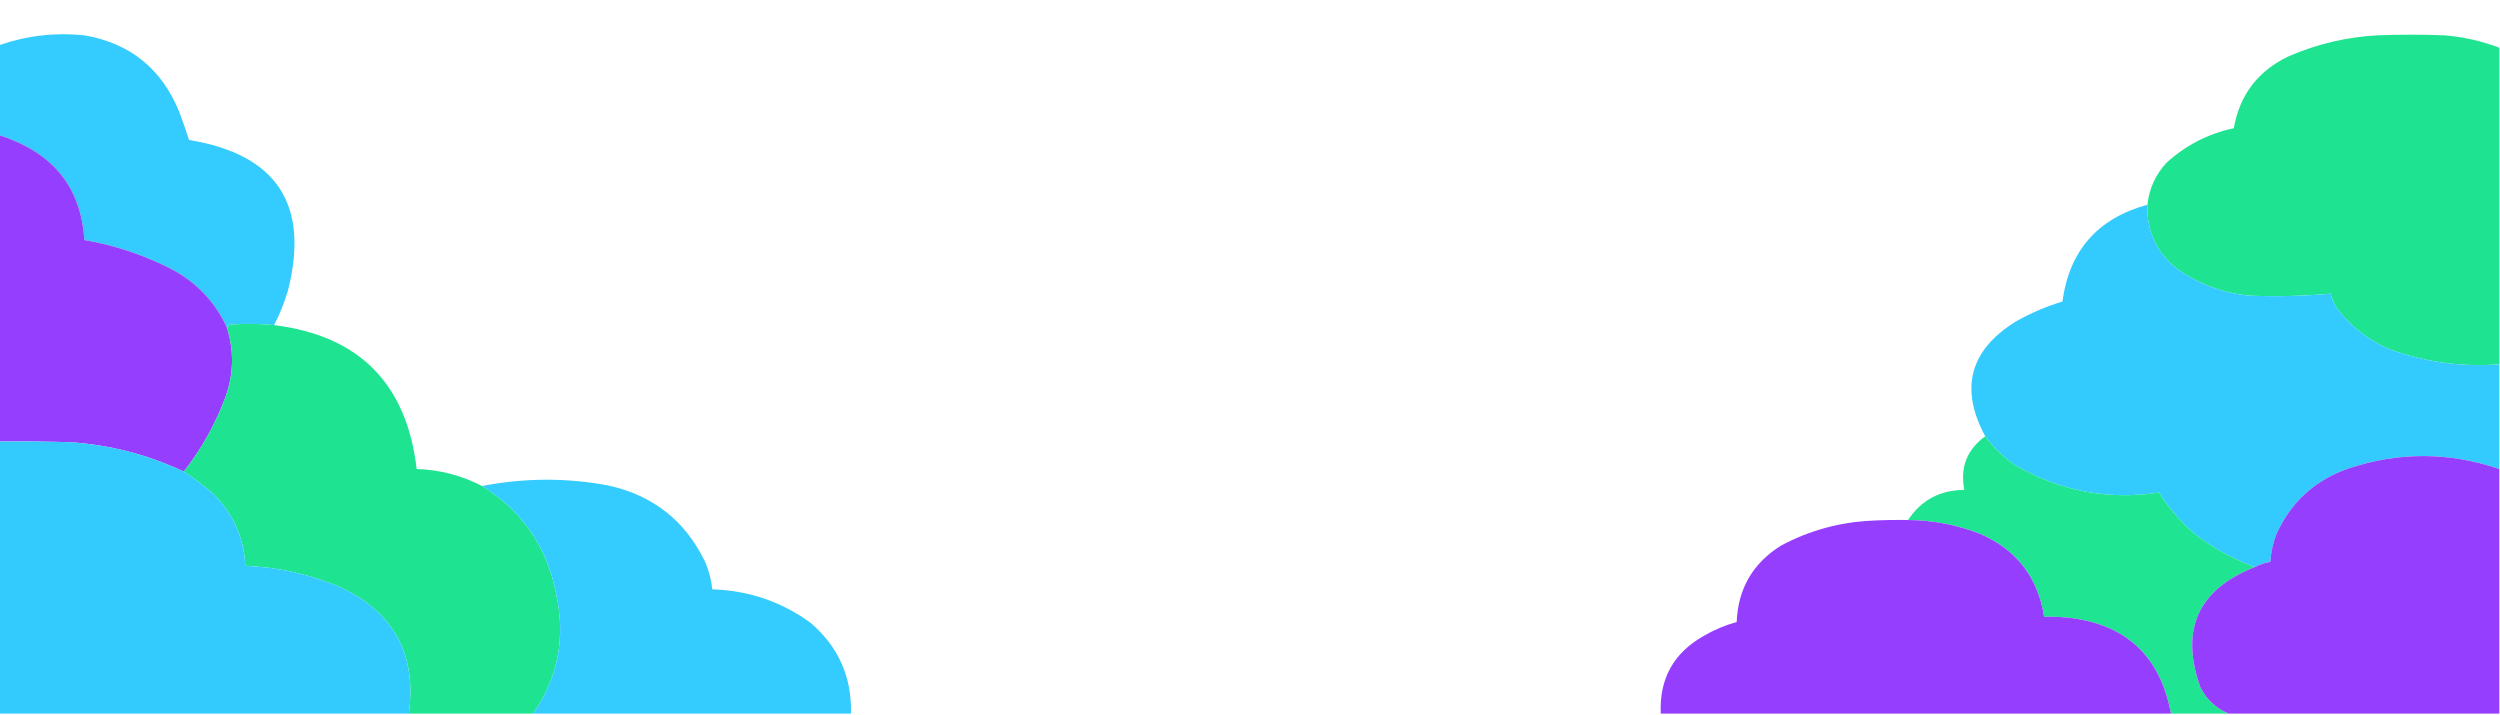
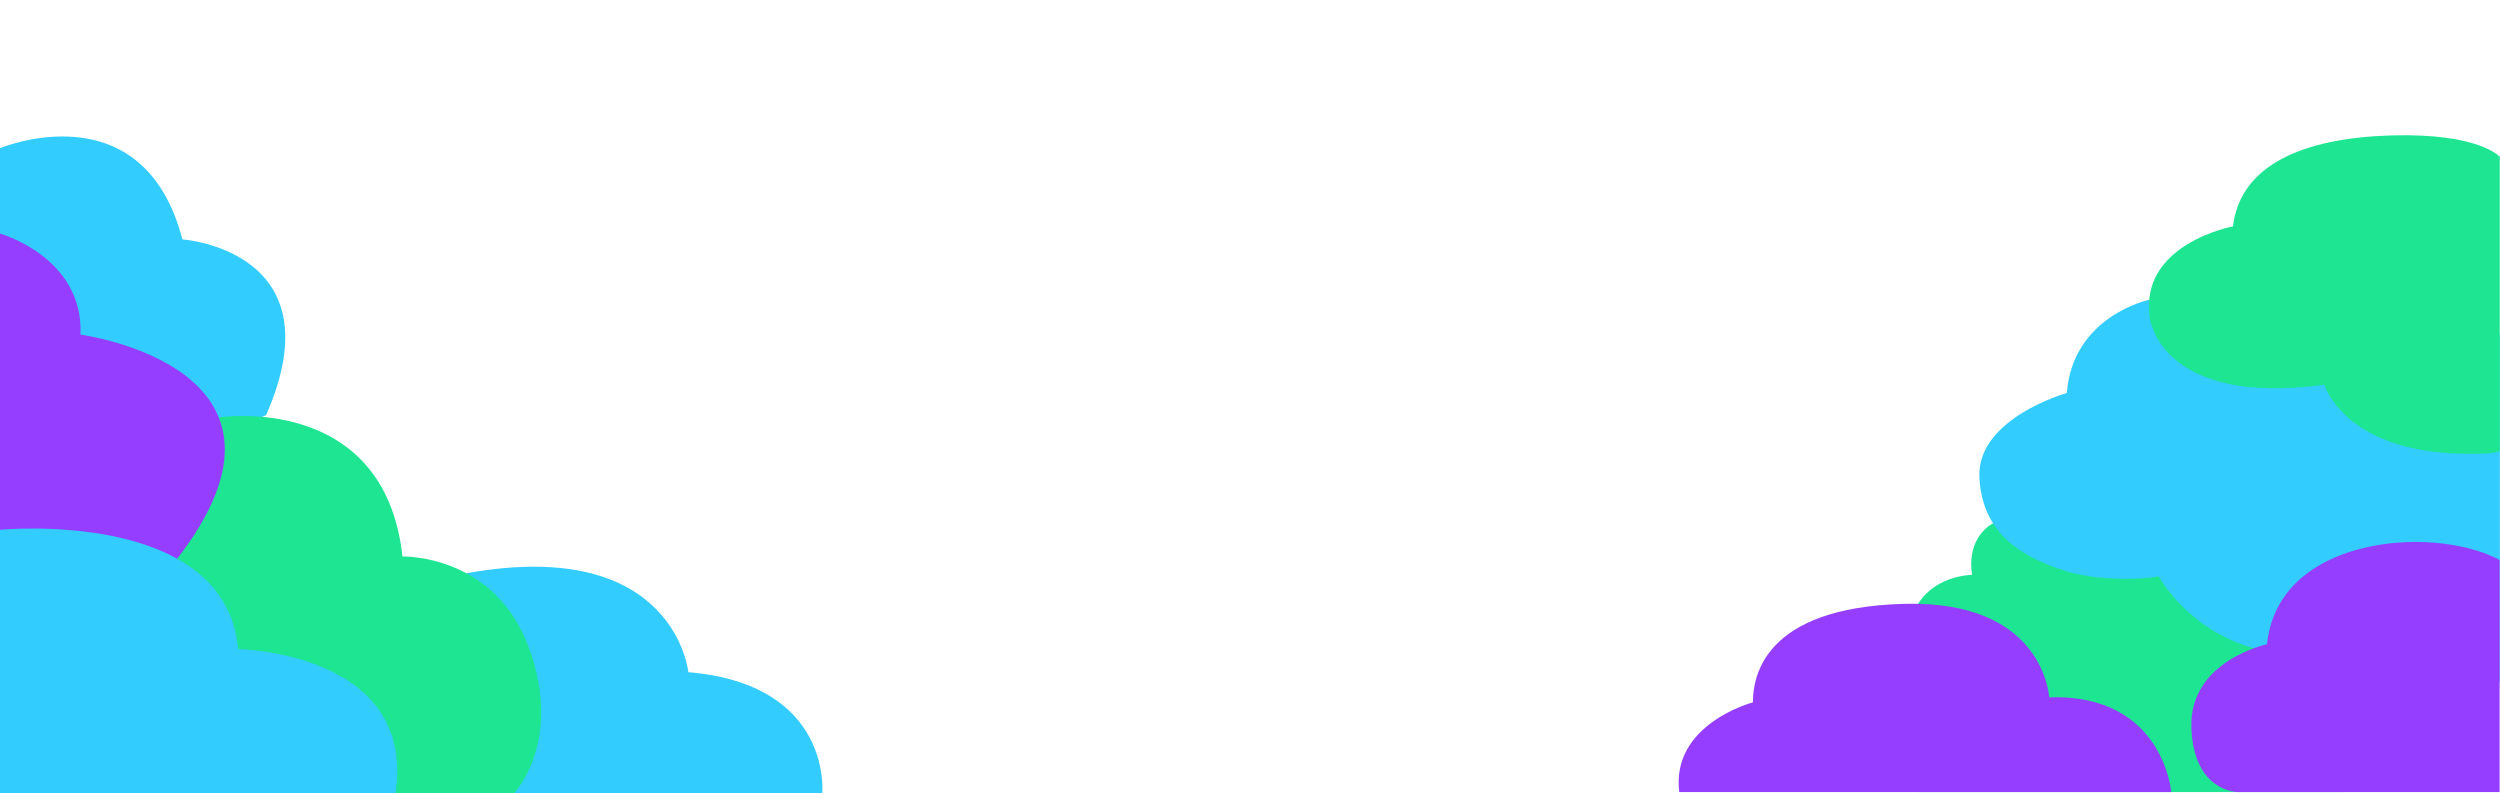
- <svg xmlns="http://www.w3.org/2000/svg" version="1.1" width="1911px" height="546px" style="shape-rendering:geometricPrecision; text-rendering:geometricPrecision; image-rendering:optimizeQuality; fill-rule:evenodd; clip-rule:evenodd">
-   <g>
-     <path style="opacity:0.995" fill="#33cbfe" d="M 209.5,248.5 C 198.856,247.458 188.189,247.291 177.5,248C 175.563,248.122 174.23,248.955 173.5,250.5C 164.96,231.785 151.626,217.285 133.5,207C 111.754,195.474 88.754,187.64 64.5,183.5C 62.224,146.444 43.89,120.944 9.5,107C 6.252,105.54 2.919,104.374 -0.5,103.5C -0.5,80.5 -0.5,57.5 -0.5,34.5C 20.585,27.179 42.251,24.679 64.5,27C 99.484,33.077 123.651,52.577 137,85.5C 139.706,92.619 142.206,99.786 144.5,107C 211.765,118.038 236.932,156.538 220,222.5C 217.296,231.562 213.796,240.229 209.5,248.5 Z" />
+ <svg xmlns="http://www.w3.org/2000/svg" id="Calque_1" data-name="Calque 1" version="1.1" viewBox="0 0 1979 627">
+   <defs>
+     <style>
+       .cls-1 {
+         fill: #1ee592;
+       }
+ 
+       .cls-1, .cls-2, .cls-3 {
+         stroke-width: 0px;
+       }
+ 
+       .cls-2 {
+         fill: #963eff;
+       }
+ 
+       .cls-3 {
+         fill: #3cf;
+       }
+     </style>
+   </defs>
+   <g id="cloud_left" data-name="cloud left">
+     <path class="cls-3" d="M650.9,628s8.5-86.2-106-95.9c0,0-10.6-108.1-175.7-78.3v174.2h281.6Z" />
+     <path class="cls-3" d="M0,117.3s113.1-47.4,144.4,72.2c0,0,123.5,8.6,66.3,139l-97.8,46.9L0,381.4V117.3Z" />
+     <path class="cls-1" d="M173.2,330.4s131.1-20.2,145.4,110.1c0,0,72.8-2.1,100.1,72.2,27.3,74.3-11.7,115.3-11.7,115.3H116.3v-244.8l56.9-52.8Z" />
+     <path class="cls-2" d="M0,184.9s66.3,18.6,63.7,80c0,0,195.1,25.9,75.4,178.9L0,448.1V184.9Z" />
+     <path class="cls-3" d="M0,419.4s178.2-17.6,188.6,94.5c0,0,141.1,2.1,124.5,114.2H0v-208.7Z" />
  </g>
-   <g>
-     <path style="opacity:0.998" fill="#1ee492" d="M 1910.5,36.5 C 1910.5,117.167 1910.5,197.833 1910.5,278.5C 1881.64,280.649 1853.64,276.815 1826.5,267C 1810.72,260.215 1797.55,250.048 1787,236.5C 1784.34,232.856 1782.51,228.856 1781.5,224.5C 1760.87,226.324 1740.2,226.824 1719.5,226C 1698.87,224.008 1680.2,217.008 1663.5,205C 1648.17,192.506 1640.84,176.339 1641.5,156.5C 1642.81,144.208 1647.65,133.541 1656,124.5C 1670.68,111.073 1687.85,102.24 1707.5,98C 1712.05,72.452 1726.05,54.119 1749.5,43C 1771.18,33.596 1793.85,28.263 1817.5,27C 1834.5,26.333 1851.5,26.333 1868.5,27C 1882.98,28.195 1896.98,31.362 1910.5,36.5 Z" />
-   </g>
-   <g>
-     <path style="opacity:1" fill="#953efe" d="M -0.5,103.5 C 2.919,104.374 6.252,105.54 9.5,107C 43.89,120.944 62.224,146.444 64.5,183.5C 88.754,187.64 111.754,195.474 133.5,207C 151.626,217.285 164.96,231.785 173.5,250.5C 179.107,268.61 178.607,286.61 172,304.5C 164.316,324.879 153.816,343.546 140.5,360.5C 112.967,347.533 83.968,340.033 53.5,338C 35.503,337.5 17.503,337.333 -0.5,337.5C -0.5,259.5 -0.5,181.5 -0.5,103.5 Z" />
-   </g>
-   <g>
-     <path style="opacity:0.998" fill="#33cbfe" d="M 1641.5,156.5 C 1640.84,176.339 1648.17,192.506 1663.5,205C 1680.2,217.008 1698.87,224.008 1719.5,226C 1740.2,226.824 1760.87,226.324 1781.5,224.5C 1782.51,228.856 1784.34,232.856 1787,236.5C 1797.55,250.048 1810.72,260.215 1826.5,267C 1853.64,276.815 1881.64,280.649 1910.5,278.5C 1910.5,305.167 1910.5,331.833 1910.5,358.5C 1872.24,345.489 1833.91,345.322 1795.5,358C 1769.67,366.828 1751.17,383.661 1740,408.5C 1737.39,415.278 1735.89,422.278 1735.5,429.5C 1731.29,430.238 1727.29,431.572 1723.5,433.5C 1706.91,427.368 1691.57,418.868 1677.5,408C 1666.81,398.825 1657.81,388.325 1650.5,376.5C 1610.89,382.456 1573.89,375.289 1539.5,355C 1530.97,348.971 1523.64,341.805 1517.5,333.5C 1497.9,297.054 1505.57,267.887 1540.5,246C 1551.92,239.456 1563.92,234.289 1576.5,230.5C 1581.78,191.545 1603.45,166.878 1641.5,156.5 Z" />
-   </g>
-   <g>
-     <path style="opacity:0.998" fill="#1ee492" d="M 209.5,248.5 C 274.574,256.574 310.907,293.241 318.5,358.5C 336.175,359.085 352.842,363.419 368.5,371.5C 399.171,390.392 418.004,417.725 425,453.5C 432.544,486.919 426.711,517.586 407.5,545.5C 375.833,545.5 344.167,545.5 312.5,545.5C 318.617,500.561 301.284,468.394 260.5,449C 237.172,439.101 212.839,433.601 187.5,432.5C 186.45,411.236 178.45,393.069 163.5,378C 156.217,371.536 148.55,365.702 140.5,360.5C 153.816,343.546 164.316,324.879 172,304.5C 178.607,286.61 179.107,268.61 173.5,250.5C 174.23,248.955 175.563,248.122 177.5,248C 188.189,247.291 198.856,247.458 209.5,248.5 Z" />
-   </g>
-   <g>
-     <path style="opacity:0.998" fill="#1fe492" d="M 1517.5,333.5 C 1523.64,341.805 1530.97,348.971 1539.5,355C 1573.89,375.289 1610.89,382.456 1650.5,376.5C 1657.81,388.325 1666.81,398.825 1677.5,408C 1691.57,418.868 1706.91,427.368 1723.5,433.5C 1680.1,450.641 1666.27,481.308 1682,525.5C 1686.8,534.803 1693.97,541.47 1703.5,545.5C 1688.83,545.5 1674.17,545.5 1659.5,545.5C 1651.21,501.044 1624.54,476.544 1579.5,472C 1573.84,471.501 1568.18,471.334 1562.5,471.5C 1557.86,441.406 1541.52,420.239 1513.5,408C 1495.8,401.16 1477.47,397.66 1458.5,397.5C 1468.65,382.253 1482.99,374.587 1501.5,374.5C 1498.23,357.288 1503.56,343.622 1517.5,333.5 Z" />
-   </g>
-   <g>
-     <path style="opacity:1" fill="#33cbfe" d="M -0.5,337.5 C 17.503,337.333 35.503,337.5 53.5,338C 83.968,340.033 112.967,347.533 140.5,360.5C 148.55,365.702 156.217,371.536 163.5,378C 178.45,393.069 186.45,411.236 187.5,432.5C 212.839,433.601 237.172,439.101 260.5,449C 301.284,468.394 318.617,500.561 312.5,545.5C 208.167,545.5 103.833,545.5 -0.5,545.5C -0.5,476.167 -0.5,406.833 -0.5,337.5 Z" />
-   </g>
-   <g>
-     <path style="opacity:1" fill="#953efe" d="M 1910.5,358.5 C 1910.5,420.833 1910.5,483.167 1910.5,545.5C 1841.5,545.5 1772.5,545.5 1703.5,545.5C 1693.97,541.47 1686.8,534.803 1682,525.5C 1666.27,481.308 1680.1,450.641 1723.5,433.5C 1727.29,431.572 1731.29,430.238 1735.5,429.5C 1735.89,422.278 1737.39,415.278 1740,408.5C 1751.17,383.661 1769.67,366.828 1795.5,358C 1833.91,345.322 1872.24,345.489 1910.5,358.5 Z" />
-   </g>
-   <g>
-     <path style="opacity:0.995" fill="#33ccfe" d="M 650.5,545.5 C 569.5,545.5 488.5,545.5 407.5,545.5C 426.711,517.586 432.544,486.919 425,453.5C 418.004,417.725 399.171,390.392 368.5,371.5C 400.487,365.271 432.487,365.105 464.5,371C 498.977,378.459 523.81,397.959 539,429.5C 541.93,436.221 543.764,443.221 544.5,450.5C 572.226,451.352 597.226,459.852 619.5,476C 640.856,494.215 651.189,517.382 650.5,545.5 Z" />
-   </g>
-   <g>
-     <path style="opacity:0.999" fill="#953efe" d="M 1458.5,397.5 C 1477.47,397.66 1495.8,401.16 1513.5,408C 1541.52,420.239 1557.86,441.406 1562.5,471.5C 1568.18,471.334 1573.84,471.501 1579.5,472C 1624.54,476.544 1651.21,501.044 1659.5,545.5C 1529.5,545.5 1399.5,545.5 1269.5,545.5C 1268.29,518.879 1279.29,499.045 1302.5,486C 1310.41,481.378 1318.74,477.878 1327.5,475.5C 1328.57,449.951 1339.91,430.451 1361.5,417C 1383.05,405.528 1406.05,399.195 1430.5,398C 1439.83,397.5 1449.16,397.334 1458.5,397.5 Z" />
+   <g id="cloud_right" data-name="cloud right">
+     <path class="cls-1" d="M1577.8,414.2s-21.4,9.9-16.7,40.9c0,0-28.1-.2-42.8,22.9v149h336.2v-199.3l-176-35.1-100.8,21.6h0Z" />
+     <path class="cls-3" d="M1701,237.4s-60.2,12.7-64.9,73.7c0,0-71.6,20-69.2,67,2.3,47,37.8,64,67,73.5,29.2,9.5,67.9,6.5,74.9,4.5,0,0,22.3,42,75.1,57l8.2,27h186.8v-275l-278-27.6h0Z" />
+     <path class="cls-1" d="M1978.7,124s-16.4-18.8-85.6-16.8-119.6,23-125.5,72c0,0-75.1,14-65.7,73,0,0,8.6,69.9,138,52.4,0,0,15.5,52.1,107.2,54.5,37.5,1,31.7-3.8,31.7-3.8V124h0Z" />
+     <path class="cls-2" d="M1978.7,443.3s-23.5-14.3-66.9-14.3-110.3,17-117.3,81c0,0-61,13-59.8,65,1.2,52,36.7,52,36.7,52h207.3v-183.6h0Z" />
+     <path class="cls-2" d="M1718.8,627s-6.4-78-96.7-75c0,0-3.5-77-114.9-74s-119.6,58-119.6,78c0,0-65,17-58.3,71h389.6Z" />
  </g>
</svg>
